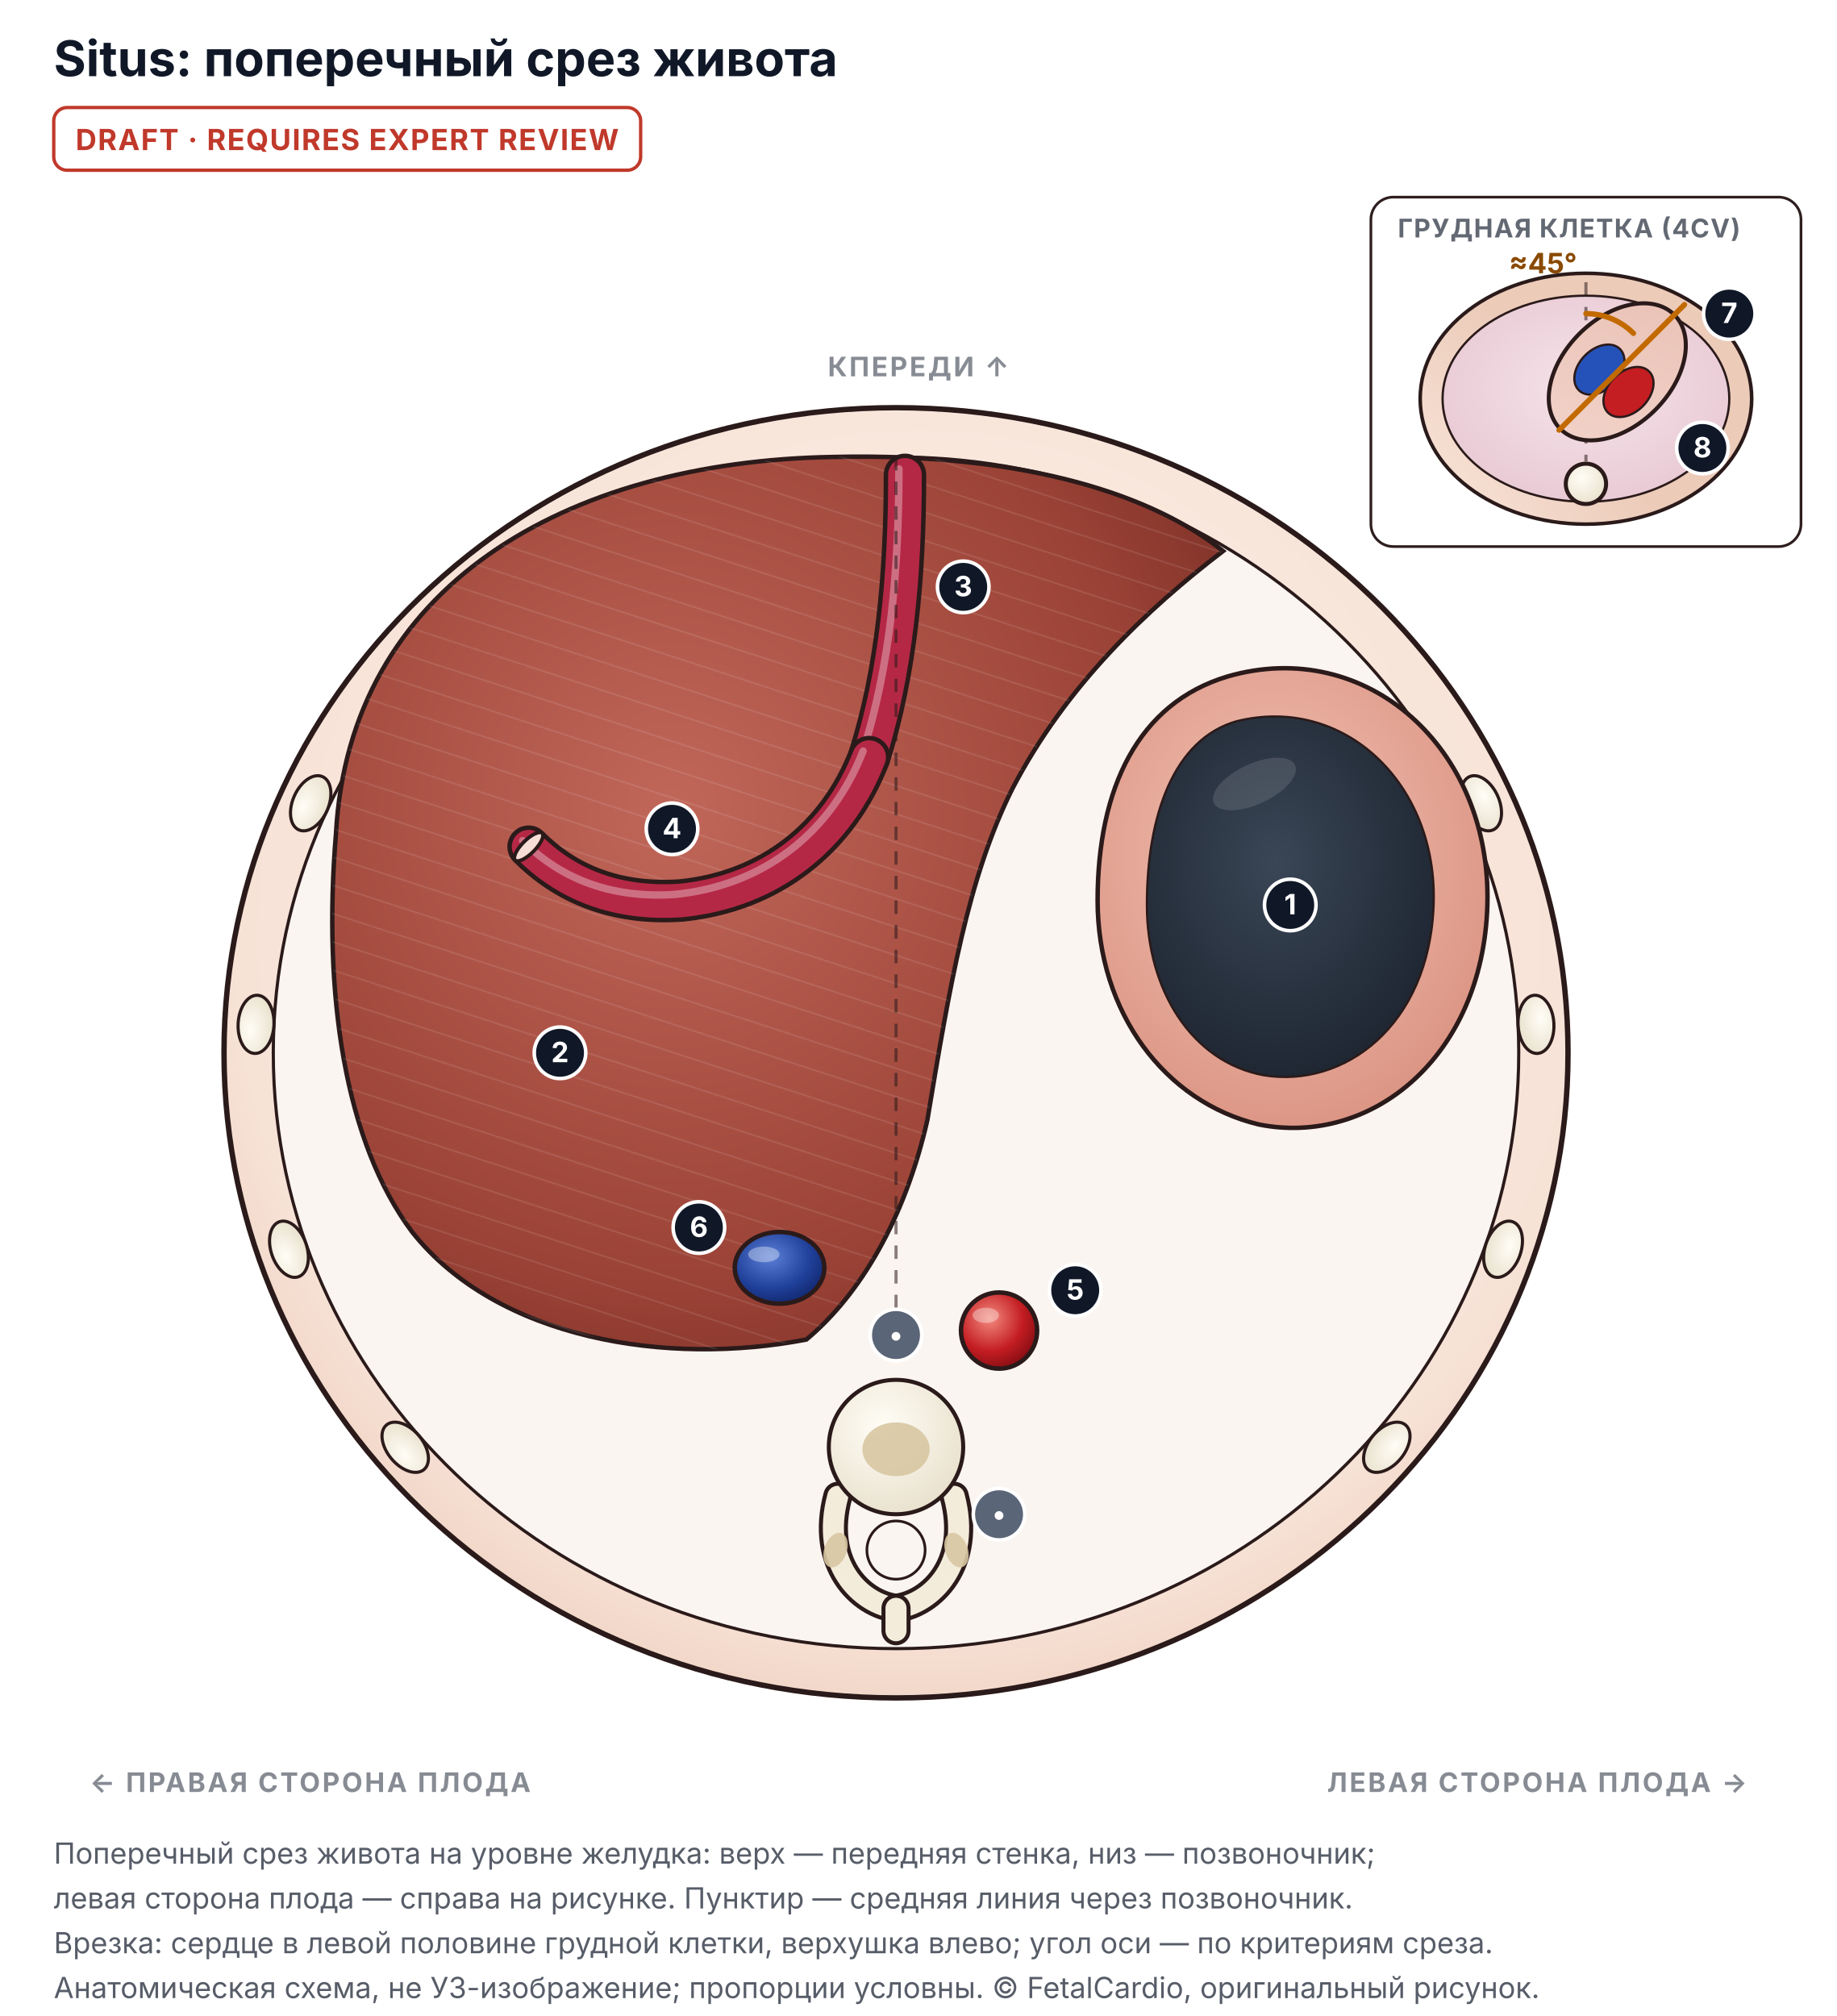
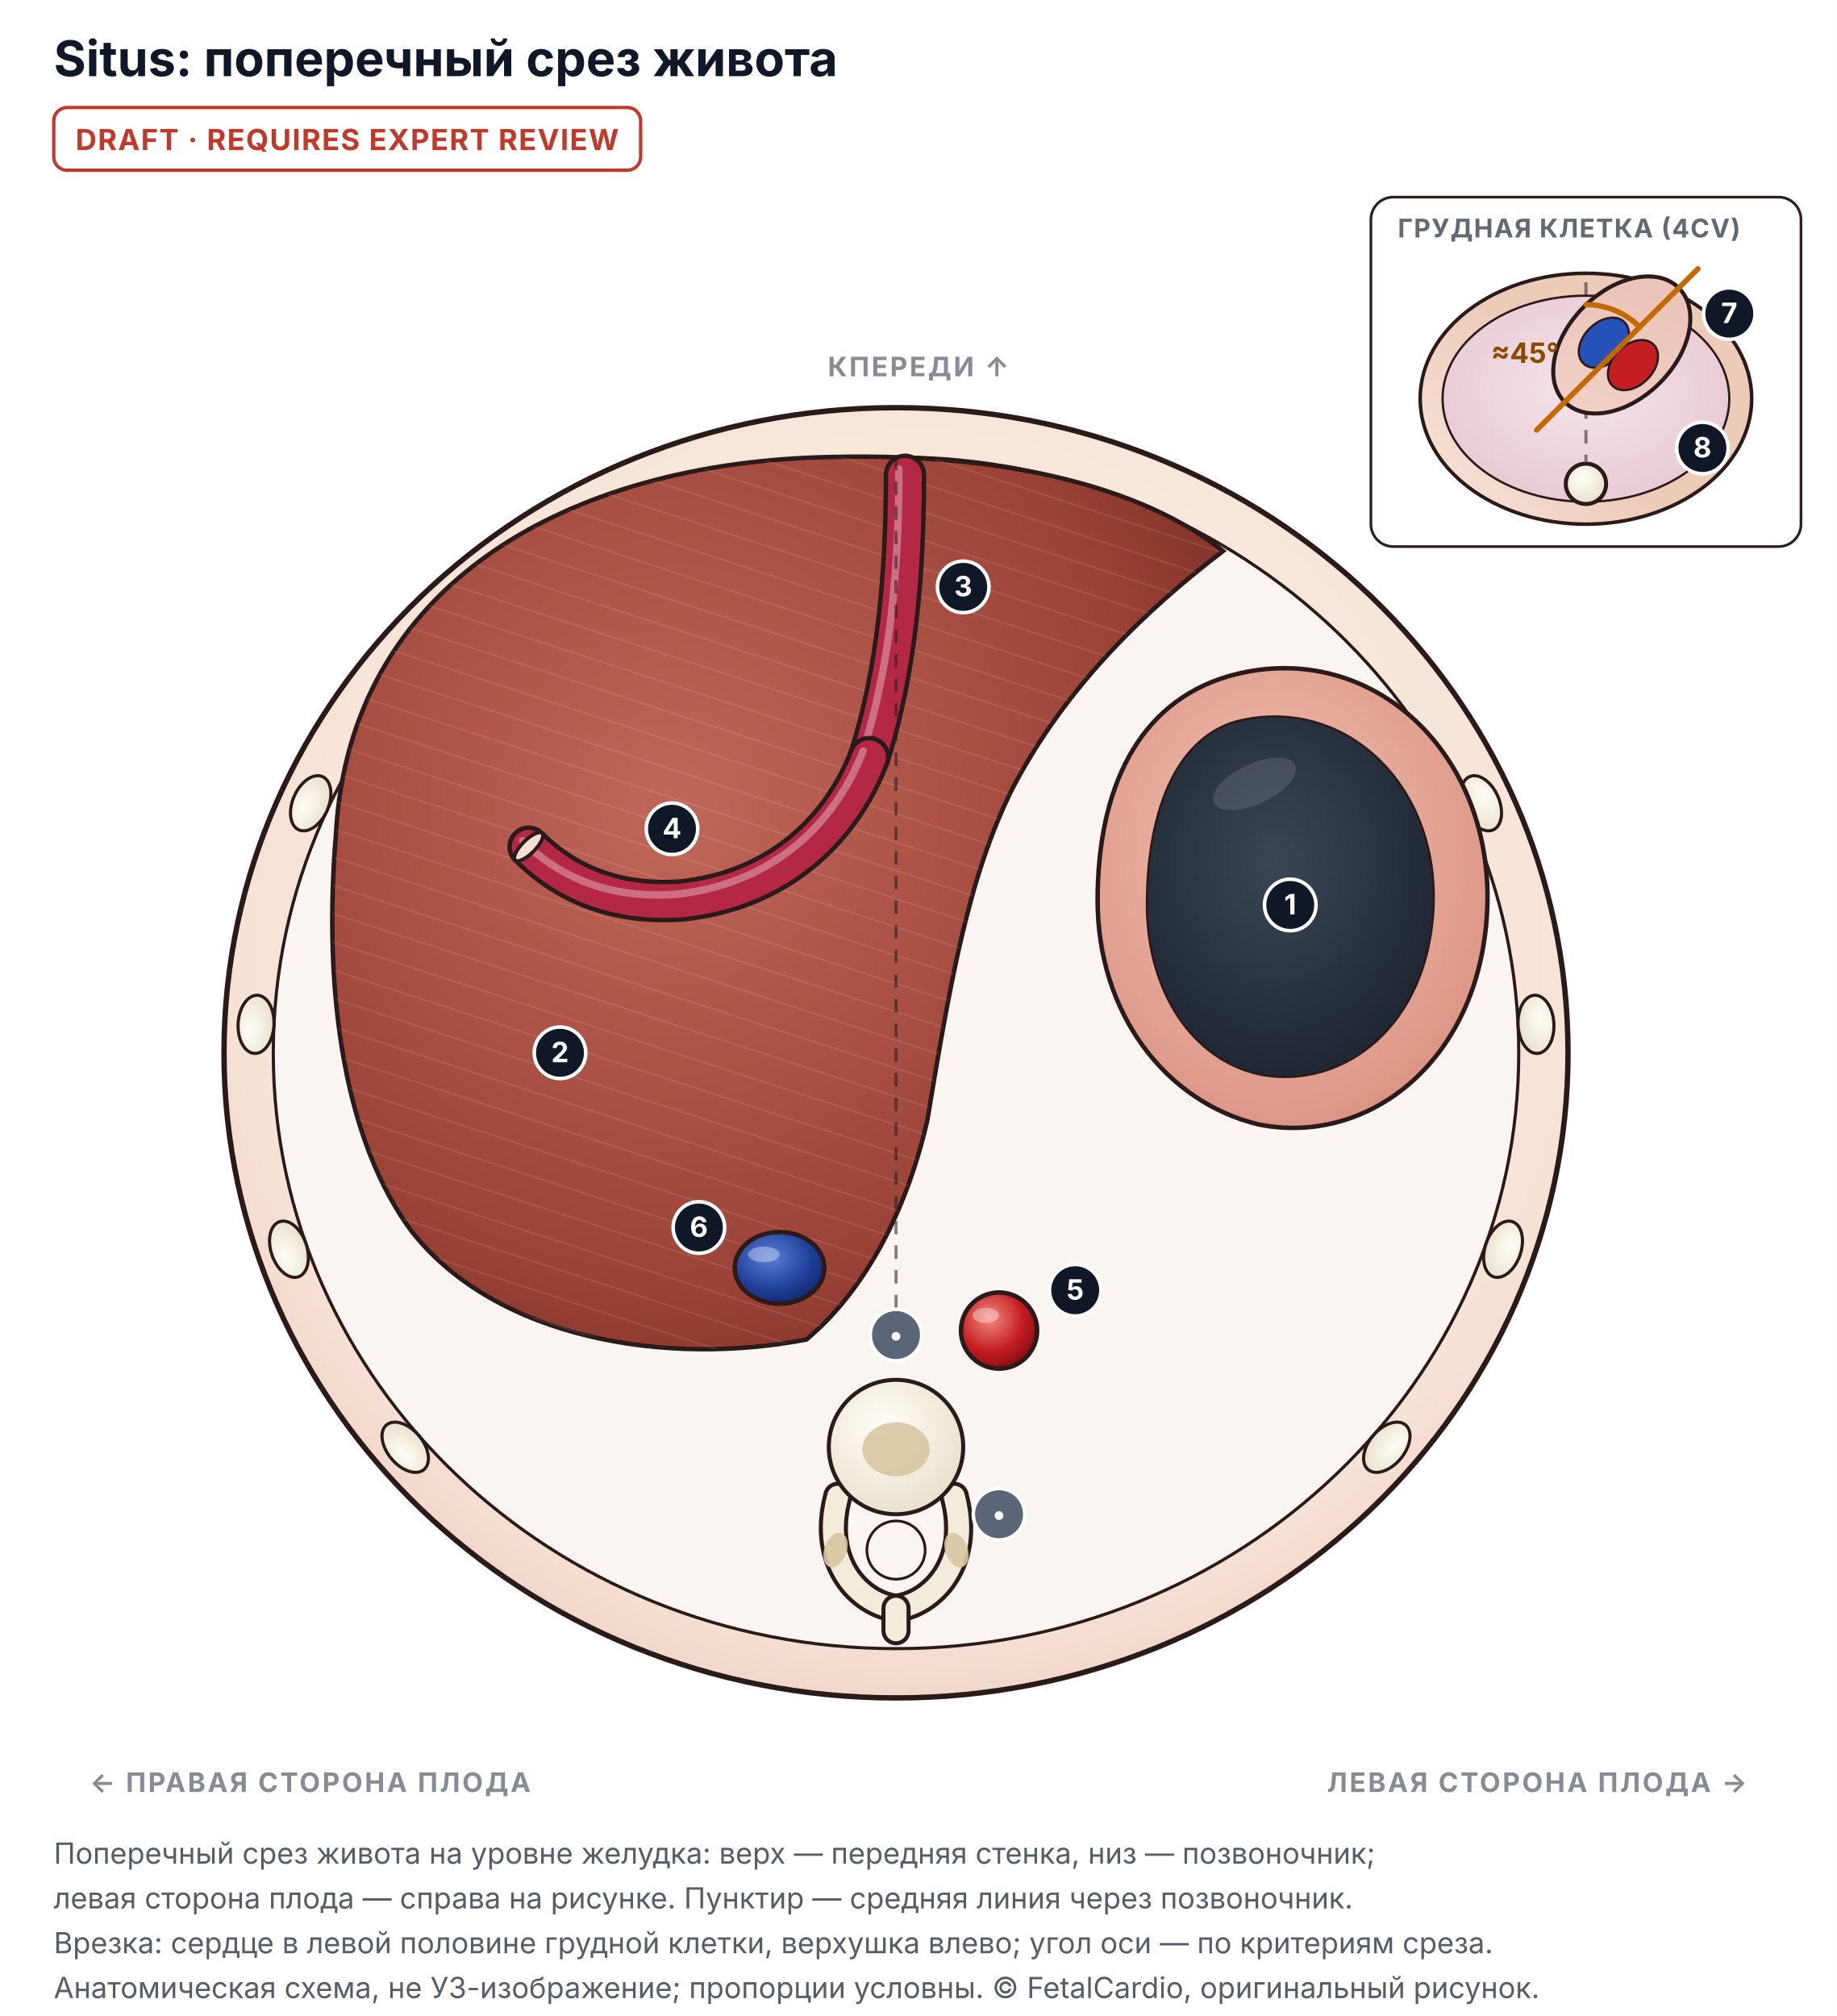
<svg xmlns="http://www.w3.org/2000/svg" viewBox="0 0 820 900" role="img" aria-labelledby="t-situs-normal d-situs-normal" font-family="Inter, system-ui, -apple-system, 'Segoe UI', Roboto, sans-serif" data-status="draft">
  <defs>
    <radialGradient id="g-myo" gradientUnits="userSpaceOnUse" cx="430" cy="300" r="380">
      <stop offset="0" stop-color="#fdf2ee" />
      <stop offset=".6" stop-color="#f6dcd4" />
      <stop offset="1" stop-color="#e9bfb3" />
    </radialGradient>
    <radialGradient id="g-blue" gradientUnits="userSpaceOnUse" cx="350" cy="330" r="260">
      <stop offset="0" stop-color="#4f7fe0" />
      <stop offset=".55" stop-color="#2452b8" />
      <stop offset="1" stop-color="#143584" />
    </radialGradient>
    <radialGradient id="g-red" gradientUnits="userSpaceOnUse" cx="570" cy="330" r="260">
      <stop offset="0" stop-color="#ec5a4c" />
      <stop offset=".55" stop-color="#c41d22" />
      <stop offset="1" stop-color="#7f0c12" />
    </radialGradient>
    <linearGradient id="g-fo" x1="0" x2="1">
      <stop offset="0" stop-color="#2452b8" />
      <stop offset="1" stop-color="#c41d22" />
    </linearGradient>
    <linearGradient id="g-vein" x1="0" x2="0" y1="0" y2="1">
      <stop offset="0" stop-color="#c41d22" />
      <stop offset="1" stop-color="#e2483f" />
    </linearGradient>
    <radialGradient id="g-ao" cx=".38" cy=".34" r=".72">
      <stop offset="0" stop-color="#f28a7e" />
      <stop offset=".6" stop-color="#c41d22" />
      <stop offset="1" stop-color="#7f0c12" />
    </radialGradient>
    <pattern id="p-fib" width="9" height="9" patternUnits="userSpaceOnUse" patternTransform="rotate(32)">
      <path d="M0,4.5 H9" stroke="#c98e80" stroke-width=".7" opacity=".55" />
      <path d="M0,1 H4" stroke="#b97a6c" stroke-width=".5" opacity=".35" />
    </pattern>
    <pattern id="p-sheen" width="7" height="7" patternUnits="userSpaceOnUse" patternTransform="rotate(-20)">
      <path d="M0,3.5 H7" stroke="#ffffff" stroke-width=".6" opacity=".12" />
    </pattern>
    <filter id="f-soft" x="-10%" y="-10%" width="120%" height="125%">
      <feDropShadow dx="0" dy="6" stdDeviation="8" flood-color="#3a1414" flood-opacity=".25" />
    </filter>
    <filter id="f-ish" x="-10%" y="-10%" width="120%" height="120%">
      <feGaussianBlur stdDeviation="6" />
    </filter>
    <clipPath id="c-rv">
      <path d="M 448.0,360.0 448.0,358.4 448.2,356.8 448.6,355.2 448.8,353.6 448.8,352.0 448.8,350.4 448.8,348.8 448.9,347.1 449.0,345.5 448.6,343.9 449.0,342.3 449.7,340.8 450.6,339.3 450.8,337.7 450.2,336.0 449.8,334.3 449.6,332.6 449.5,331.0 449.7,329.4 451.3,328.0 451.8,326.5 452.4,324.9 453.1,323.4 453.3,321.8 453.0,320.2 452.8,318.5 452.7,316.9 452.8,315.3 453.0,313.7 452.1,311.9 452.9,310.4 453.9,308.9 455.2,307.5 455.2,305.9 454.3,304.1 453.8,302.4 453.4,300.8 453.4,299.1 453.6,297.5 454.6,296.1 455.4,294.6 456.3,293.1 457.6,291.7 457.6,290.0 456.8,288.3 456.3,286.6 456.0,284.9 456.0,283.3 456.3,281.7 457.8,280.3 458.4,278.8 459.2,277.3 460.2,275.8 460.2,274.2 459.7,272.5 459.4,270.8 459.3,269.2 459.4,267.6 459.7,266.0 458.6,264.2 459.5,262.7 460.8,261.3 462.3,259.9 462.1,258.2 461.1,256.5 460.5,254.8 460.1,253.1 460.1,251.5 460.4,249.9 462.6,248.6 463.2,247.0 464.0,245.5 465.0,244.1 464.9,242.4 464.5,240.8 464.3,239.1 464.2,237.5 464.3,235.9 464.6,234.3 463.8,232.5 464.7,231.0 465.8,229.6 467.3,228.2 466.9,226.5 466.2,224.8 465.7,223.1 465.5,221.4 465.6,219.8 465.9,218.2 467.5,216.9 468.2,215.3 468.9,213.8 469.9,212.3 469.7,210.7 469.4,209.0 469.3,207.4 469.3,205.8 469.4,204.2 469.7,202.6 470.2,201.0 470.8,199.5 471.5,198.0 472.3,196.5 472.2,194.8 472.0,193.2 471.9,191.5 472.0,189.9 472.2,188.3 472.5,186.8 472.3,185.1 473.0,183.6 473.8,182.1 474.7,180.6 474.5,179.0 474.3,177.3 474.3,175.7 474.4,174.1 474.7,172.5 475.0,170.9 475.1,169.3 475.8,167.8 476.5,166.3 477.2,164.7 477.2,163.1 477.4,161.5 478.0,160.0 475.8,159.2 474.3,158.4 473.0,157.7 472.1,156.9 471.7,155.8 471.7,154.4 472.0,152.4 470.9,151.6 468.7,152.6 465.6,155.7 464.0,157.0 463.0,157.7 462.3,157.5 461.7,156.5 461.2,154.5 460.5,151.8 459.5,148.3 458.0,148.4 456.6,151.4 455.5,155.2 454.3,156.5 453.0,156.7 451.4,156.0 449.5,154.7 447.3,152.9 444.8,151.2 442.2,149.9 440.0,150.0 438.8,151.4 437.5,152.6 436.1,153.8 434.7,154.9 433.2,155.7 431.6,156.4 429.9,156.8 428.0,156.8 426.5,157.8 426.0,160.6 425.1,162.7 424.1,164.5 422.9,165.9 421.5,166.9 419.8,167.5 417.9,167.5 415.6,167.0 413.0,165.9 411.8,167.3 410.1,168.0 409.0,169.5 407.7,170.9 406.4,172.1 404.9,173.0 403.3,173.6 401.5,174.0 399.5,174.2 397.3,174.0 396.1,175.3 396.7,179.8 396.4,182.6 395.6,184.7 394.6,186.3 393.1,187.2 391.2,187.5 388.9,187.0 386.1,185.9 382.8,184.0 382.2,186.3 381.1,187.8 380.4,190.0 379.5,191.7 378.3,193.1 376.9,194.0 375.1,194.5 373.0,194.5 370.6,194.0 367.9,193.1 367.2,195.2 366.5,197.3 365.9,199.3 365.0,201.0 363.8,202.3 362.4,203.2 360.6,203.8 358.6,203.9 356.3,203.7 353.7,203.0 353.1,205.1 352.7,207.5 352.2,209.5 351.3,211.2 350.2,212.5 348.8,213.5 347.1,214.0 345.1,214.2 342.8,214.0 340.1,213.3 339.8,215.6 340.3,218.9 340.1,221.2 339.5,223.1 338.6,224.5 337.2,225.4 335.4,225.8 333.2,225.7 330.6,225.3 327.4,224.2 327.7,227.0 330.0,231.9 330.5,234.8 330.4,237.0 329.7,238.5 328.3,239.3 326.2,239.4 323.4,238.8 320.0,237.6 315.6,235.4 317.3,239.4 316.1,240.4 315.9,242.4 315.5,244.1 314.6,245.4 313.4,246.4 311.7,247.0 309.7,247.2 307.4,247.2 304.5,246.7 305.2,249.4 307.2,253.1 307.7,255.5 307.6,257.4 307.0,258.7 305.7,259.6 303.8,260.0 301.4,259.9 298.5,259.6 294.7,258.6 296.7,261.9 298.0,264.7 298.6,266.9 298.7,268.7 298.1,270.0 296.9,270.9 295.1,271.3 292.7,271.5 289.9,271.4 286.5,271.0 288.5,273.9 288.6,275.6 288.9,277.4 288.8,279.0 288.2,280.2 287.2,281.2 285.8,282.0 284.0,282.6 281.8,283.1 279.5,283.5 280.8,285.7 282.1,287.8 282.6,289.5 282.6,291.0 282.1,292.2 281.1,293.3 279.8,294.2 278.1,294.9 276.0,295.6 274.1,296.3 275.4,298.3 274.7,299.4 274.7,300.9 274.5,302.2 274.1,303.5 273.5,304.7 272.7,305.9 271.8,307.0 270.8,308.2 270.0,309.4 270.3,310.8 270.4,312.2 270.3,313.5 270.0,314.8 269.6,316.1 269.2,317.4 268.6,318.7 268.0,320.0 268.9,322.1 269.2,324.2 269.3,326.2 269.0,328.2 268.4,330.2 267.6,332.1 268.8,334.1 269.8,336.0 270.7,337.9 270.5,339.8 270.8,341.6 270.9,343.5 270.6,345.3 270.1,347.1 269.2,349.0 268.2,350.8 269.9,352.4 271.2,354.0 272.2,355.6 272.5,357.2 272.9,358.9 273.0,360.5 272.8,362.2 272.3,363.9 271.5,365.6 270.7,367.4 272.4,368.7 273.8,369.9 274.9,371.2 276.7,372.2 277.2,373.6 277.3,375.0 277.1,376.6 276.5,378.3 275.6,380.0 274.8,381.8 276.8,382.5 278.3,383.4 279.5,384.4 279.8,385.6 280.3,386.8 280.6,388.1 280.6,389.5 280.5,390.9 280.3,392.4 280.2,393.9 281.5,394.5 282.5,395.4 283.2,396.3 283.5,397.5 283.9,398.6 284.0,400.0 285.6,399.6 287.1,399.2 288.7,398.9 290.2,398.5 291.8,398.1 293.4,397.7 294.9,397.3 296.5,397.0 298.1,396.6 299.6,396.2 301.2,395.8 302.7,395.4 304.3,395.0 305.9,394.7 307.4,394.3 309.0,393.9 310.6,393.5 312.1,393.1 313.7,392.8 315.2,392.4 316.8,392.0 318.4,391.6 319.9,391.2 321.5,390.9 323.0,390.5 324.6,390.1 326.2,389.7 327.7,389.3 329.3,389.0 330.9,388.6 332.4,388.2 334.0,387.8 335.5,387.4 337.1,387.0 338.7,386.7 340.2,386.3 341.8,385.9 343.4,385.5 344.9,385.1 346.5,384.8 348.0,384.4 349.6,384.0 351.2,383.6 352.7,383.2 354.3,382.9 355.8,382.5 357.4,382.1 359.0,381.7 360.5,381.3 362.1,381.0 363.7,380.6 365.2,380.2 366.8,379.8 368.3,379.4 369.9,379.0 371.5,378.7 373.0,378.3 374.6,377.9 376.2,377.5 377.7,377.1 379.3,376.8 380.8,376.4 382.4,376.0 384.0,375.6 385.5,375.2 387.1,374.9 388.6,374.5 390.2,374.1 391.8,373.7 393.3,373.3 394.9,373.0 396.5,372.6 398.0,372.2 399.6,371.8 401.1,371.4 402.7,371.0 404.3,370.7 405.8,370.3 407.4,369.9 409.0,369.5 410.5,369.1 412.1,368.8 413.6,368.4 415.2,368.0 416.8,367.6 418.3,367.2 419.9,366.9 421.4,366.5 423.0,366.1 424.6,365.7 426.1,365.3 427.7,365.0 429.3,364.6 430.8,364.2 432.4,363.8 433.9,363.4 435.5,363.0 437.1,362.7 438.6,362.3 440.2,361.9 441.8,361.5 443.3,361.1 444.9,360.8 446.4,360.4 Z" />
    </clipPath>
    <clipPath id="c-lv">
      <path d="M 468.0,386.0 468.2,384.4 468.4,382.8 468.7,381.2 468.9,379.6 469.1,378.0 469.3,376.4 469.6,374.9 469.8,373.3 470.0,371.7 470.2,370.1 470.5,368.5 470.7,366.9 470.9,365.3 471.1,363.7 471.3,362.1 471.6,360.5 471.8,358.9 472.0,357.3 472.2,355.7 472.5,354.2 472.7,352.6 472.9,351.0 473.1,349.4 473.4,347.8 473.6,346.2 473.8,344.6 474.0,343.0 474.2,341.4 474.5,339.8 474.7,338.2 474.9,336.6 475.1,335.0 475.4,333.5 475.6,331.9 475.8,330.3 476.0,328.7 476.2,327.1 476.5,325.5 476.7,323.9 476.9,322.3 477.1,320.7 477.4,319.1 477.6,317.5 477.8,315.9 478.0,314.3 478.3,312.8 478.5,311.2 478.7,309.6 478.9,308.0 479.1,306.4 479.4,304.8 479.6,303.2 479.8,301.6 480.0,300.0 480.3,298.4 480.5,296.8 480.7,295.2 480.9,293.6 481.2,292.1 481.4,290.5 481.6,288.9 481.8,287.3 482.0,285.7 482.3,284.1 482.5,282.5 482.7,280.9 482.9,279.3 483.2,277.7 483.4,276.1 483.6,274.5 483.8,272.9 484.1,271.4 484.3,269.8 484.5,268.2 484.7,266.6 484.9,265.0 485.2,263.4 485.4,261.8 485.6,260.2 485.8,258.6 486.1,257.0 486.3,255.4 486.5,253.8 486.7,252.2 486.9,250.6 487.2,249.1 487.4,247.5 487.6,245.9 487.8,244.3 488.1,242.7 488.3,241.1 488.5,239.5 488.7,237.9 489.0,236.3 489.2,234.7 489.4,233.1 489.6,231.5 489.8,229.9 490.1,228.4 490.3,226.8 490.5,225.2 490.7,223.6 491.0,222.0 491.2,220.4 491.4,218.8 491.6,217.2 491.9,215.6 492.1,214.0 492.3,212.4 492.5,210.8 492.7,209.2 493.0,207.7 493.2,206.1 493.4,204.5 493.6,202.9 493.9,201.3 494.1,199.7 494.3,198.1 494.5,196.5 494.8,194.9 495.0,193.3 495.2,191.7 495.4,190.1 495.6,188.5 495.9,187.0 496.1,185.4 496.3,183.8 496.5,182.2 496.8,180.6 497.0,179.0 497.2,177.4 497.4,175.8 497.6,174.2 497.9,172.6 498.1,171.0 498.3,169.4 498.5,167.8 498.8,166.3 499.0,164.7 499.2,163.1 499.4,161.5 499.7,159.9 499.9,158.3 500.1,156.7 500.3,155.1 500.5,153.5 500.8,151.9 501.0,150.3 501.2,148.7 501.4,147.1 501.7,145.6 501.9,144.0 502.1,142.4 502.3,140.8 502.6,139.2 502.8,137.6 503.0,136.0 504.8,134.3 506.5,132.7 507.5,131.2 507.8,129.5 507.1,127.3 508.2,126.0 509.8,125.2 511.3,124.5 512.2,123.5 512.5,122.1 512.3,120.1 513.0,118.9 515.1,119.6 516.6,119.7 517.5,119.2 518.3,118.0 519.0,116.3 520.1,114.9 521.8,116.0 523.2,116.3 524.7,115.9 526.2,115.0 528.0,114.0 529.3,114.7 530.6,115.2 532.0,115.4 533.5,115.4 534.6,116.3 535.9,117.1 537.1,117.9 538.4,118.3 539.8,118.4 541.4,118.1 542.4,119.2 543.4,120.4 544.4,121.6 545.7,122.1 547.1,122.2 548.8,121.7 549.9,122.6 550.7,124.3 552.2,124.2 553.4,124.8 554.8,125.2 556.3,125.4 557.6,125.9 558.4,127.2 559.0,128.8 560.1,129.6 561.4,130.1 563.0,130.2 564.7,130.2 565.1,132.1 565.8,133.5 567.1,134.1 568.3,134.7 569.7,135.1 571.5,135.2 572.0,136.8 572.6,138.2 572.0,141.1 573.2,141.9 574.9,142.0 577.3,141.5 577.8,143.0 577.6,145.3 578.2,146.6 579.2,147.6 580.8,148.0 583.0,147.9 584.3,148.7 583.8,151.1 585.6,151.4 586.5,152.6 587.7,153.5 589.2,154.1 590.7,154.8 590.8,156.6 591.2,158.2 589.2,161.6 590.6,162.3 592.9,162.5 596.3,161.9 594.7,164.8 594.0,167.1 594.3,168.7 595.4,169.7 597.5,170.2 600.6,170.0 600.2,172.0 599.2,174.5 600.1,175.7 600.9,177.0 602.6,177.8 605.0,178.2 605.8,179.6 604.9,181.9 604.8,183.7 605.4,185.1 606.8,186.1 609.0,186.8 610.8,187.8 609.6,190.1 609.2,192.1 611.1,192.9 612.1,194.3 613.6,195.4 615.5,196.3 614.8,198.4 614.7,200.3 615.5,201.7 616.2,203.2 617.4,204.5 619.0,205.7 618.9,207.5 618.8,209.4 617.4,211.6 618.1,213.2 619.5,214.5 621.6,215.6 621.9,217.3 621.0,219.4 622.2,220.8 622.7,222.4 623.6,224.0 624.8,225.4 625.7,227.0 625.2,228.9 624.8,230.8 625.1,232.6 625.9,234.2 627.1,235.7 628.5,237.2 627.8,239.2 627.5,241.1 627.5,242.9 628.1,244.6 629.2,246.2 630.6,247.8 630.1,249.7 629.8,251.6 630.3,253.4 630.7,255.1 631.4,256.9 632.3,258.6 632.4,260.4 632.2,262.3 631.3,264.3 631.6,266.1 632.3,267.9 633.4,269.7 633.8,271.5 633.2,273.4 633.1,275.3 633.2,277.2 633.7,279.0 634.5,280.9 635.1,282.7 634.7,284.6 634.5,286.6 634.2,288.5 634.6,290.4 635.2,292.3 635.8,294.2 635.7,296.1 636.0,298.0 635.7,300.3 635.4,302.6 635.2,304.9 635.1,307.1 635.3,309.3 636.0,311.5 635.2,313.6 634.6,315.7 634.2,317.7 634.2,319.8 634.4,321.8 635.1,323.9 634.3,325.8 633.3,327.6 632.6,329.5 632.4,331.3 632.7,333.2 633.5,335.1 633.3,336.9 632.1,338.6 631.4,340.2 631.0,341.9 631.1,343.6 631.6,345.4 631.8,347.1 630.6,348.6 629.8,350.0 629.3,351.5 629.2,353.1 629.4,354.7 629.9,356.4 627.6,357.3 626.1,358.4 625.4,359.6 625.3,361.1 625.8,362.7 626.9,364.6 625.3,365.5 623.8,366.3 622.8,367.4 622.5,368.6 622.7,370.1 623.4,371.9 622.7,372.9 621.3,373.6 620.4,374.5 619.9,375.6 619.7,376.9 619.9,378.4 619.6,379.6 618.4,380.2 617.5,380.9 616.9,381.9 616.5,383.0 616.3,384.2 616.0,385.4 615.2,386.1 614.5,387.0 614.0,388.0 612.4,388.0 610.8,388.0 609.2,387.9 607.6,387.9 606.0,387.9 604.4,387.9 602.8,387.8 601.2,387.8 599.6,387.8 598.0,387.8 596.4,387.8 594.7,387.7 593.1,387.7 591.5,387.7 589.9,387.7 588.3,387.6 586.7,387.6 585.1,387.6 583.5,387.6 581.9,387.6 580.3,387.5 578.7,387.5 577.1,387.5 575.5,387.5 573.9,387.5 572.3,387.4 570.7,387.4 569.1,387.4 567.5,387.4 565.9,387.3 564.3,387.3 562.7,387.3 561.1,387.3 559.5,387.3 557.8,387.2 556.2,387.2 554.6,387.2 553.0,387.2 551.4,387.1 549.8,387.1 548.2,387.1 546.6,387.1 545.0,387.1 543.4,387.0 541.8,387.0 540.2,387.0 538.6,387.0 537.0,386.9 535.4,386.9 533.8,386.9 532.2,386.9 530.6,386.9 529.0,386.8 527.4,386.8 525.8,386.8 524.2,386.8 522.5,386.7 520.9,386.7 519.3,386.7 517.7,386.7 516.1,386.7 514.5,386.6 512.9,386.6 511.3,386.6 509.7,386.6 508.1,386.5 506.5,386.5 504.9,386.5 503.3,386.5 501.7,386.5 500.1,386.4 498.5,386.4 496.9,386.4 495.3,386.4 493.7,386.4 492.1,386.3 490.5,386.3 488.9,386.3 487.3,386.3 485.6,386.2 484.0,386.2 482.4,386.2 480.8,386.2 479.2,386.2 477.6,386.1 476.0,386.1 474.4,386.1 472.8,386.1 471.2,386.0 469.6,386.0 Z" />
    </clipPath>
    <clipPath id="c-ra">
      <path d="M 284,398.7 L 448,360.0 L 452,394.0 L 446,548.4 C 420,556.2 390,559.4 362,556.2 C 310,550.0 268,523.5 262,476.7 C 258,442.4 264,417.4 284,398.7 Z" />
    </clipPath>
    <clipPath id="c-la">
      <path d="M 468,386.0 L 614,388.0 C 648,414.3 658,476.7 640,515.7 C 622,553.1 560,564.0 500,560.9 C 478,559.4 462,553.1 454,548.4 L 462,394.0 Z" />
    </clipPath>
  </defs>
  <style>
.bg{fill:var(--sv-bg,#ffffff)}
.myo{fill:url(#g-myo);stroke:#2b1a1a;stroke-width:2.6;stroke-linejoin:round}
.fibr{fill:url(#p-fib);stroke:none}
.cavr{fill:url(#g-blue);stroke:#2b1a1a;stroke-width:1.4;stroke-linejoin:round}
.cavl{fill:url(#g-red);stroke:#2b1a1a;stroke-width:1.4;stroke-linejoin:round}
.sheen{fill:url(#p-sheen);stroke:none}
.ish{fill:none;stroke:#05102e;stroke-width:18;opacity:.35;filter:url(#f-ish)}
.ishl{fill:none;stroke:#3a0306;stroke-width:18;opacity:.35;filter:url(#f-ish)}
.endo2{fill:none;stroke:#ffffff;stroke-width:1;stroke-linejoin:round;opacity:.45}
.sep{fill:url(#g-myo);stroke:#2b1a1a;stroke-width:1.2}
.tje{stroke:#2b1a1a;fill:none;stroke-linecap:round}
.tj{stroke:#f3d2c9;fill:none;stroke-linecap:round}
.tjh{stroke:#ffffff;fill:none;stroke-linecap:round;opacity:.75}
.pm{fill:url(#g-myo);stroke:#2b1a1a;stroke-width:1.6}
.lfe{stroke:#2b1a1a;fill:none;stroke-width:7.2;stroke-linecap:round}
.lf{stroke:#fbfbff;fill:none;stroke-width:4.4;stroke-linecap:round}
.ch{stroke:#ffffff;stroke-width:1.1;opacity:.85}
.che{stroke:#2b1a1a;stroke-width:2.2;opacity:.35}
.flap{stroke:#fbfbff;fill:none;stroke-width:3.4;stroke-linecap:round}
.flape{stroke:#2b1a1a;fill:none;stroke-width:6;stroke-linecap:round}
.fo{fill:url(#g-fo);stroke:none}
.fib{fill:#fffaf2;stroke:#2b1a1a;stroke-width:1.2}
.avs{fill:rgba(255,190,60,.35);stroke:#8a5a00;stroke-width:1.2;stroke-dasharray:3 2}
.vo{stroke:#2b1a1a;fill:none;stroke-width:21;stroke-linecap:round}
.vm{stroke:url(#g-vein);fill:none;stroke-width:17;stroke-linecap:round}
.vh{stroke:#ffffff;fill:none;stroke-width:3;stroke-linecap:round;opacity:.35}
.vi{stroke:#e2483f;fill:none;stroke-width:9;stroke-linecap:round}
.ao{fill:url(#g-ao);stroke:#2b1a1a;stroke-width:2}
.an{stroke:#2b1a1a;stroke-width:1.8;fill:none}
.and{stroke:#2b1a1a;stroke-width:1.5;fill:none;stroke-dasharray:5 3}
.anf{fill:#2b1a1a}
.ant{fill:#2b1a1a;font-size:11px;font-weight:700}
.nb{fill:#101828;stroke:#ffffff;stroke-width:1.6}
.nb0{fill:#5b6578}
.nt{fill:#ffffff;font-size:12.5px;font-weight:700}
.hd{fill:var(--sv-text,#101828);font-size:22px;font-weight:700}
.om{fill:var(--sv-text,#101828);font-size:13px;opacity:.7}
.dr{fill:none;stroke:var(--sv-draft,#c0392b);stroke-width:1.5}
.drt{fill:var(--sv-draft,#c0392b);font-size:13px;font-weight:700;letter-spacing:.04em}
.ok{fill:none;stroke:#16794a;stroke-width:1.5}
.okt{fill:#16794a;font-size:12.5px;font-weight:700}
.cs{fill:var(--sv-text,#101828);font-size:12px;font-weight:700;letter-spacing:.08em;opacity:.5}
</style>
  <defs>
    <linearGradient id="g-vsd" x1="0" x2="1">
      <stop offset="0" stop-color="#2452b8" />
      <stop offset=".5" stop-color="#7a3a8c" />
      <stop offset="1" stop-color="#c41d22" />
    </linearGradient>
    <radialGradient id="g-hole" cx=".42" cy=".38" r=".7">
      <stop offset="0" stop-color="#ef6a5c" />
      <stop offset=".55" stop-color="#b3161c" />
      <stop offset="1" stop-color="#5c070b" />
    </radialGradient>
    <radialGradient id="g-sept" gradientUnits="userSpaceOnUse" cx="430" cy="440" r="380">
      <stop offset="0" stop-color="#fbe9e3" />
      <stop offset=".65" stop-color="#f1d0c6" />
      <stop offset="1" stop-color="#ddb0a3" />
    </radialGradient>
    <radialGradient id="g-pa" cx=".4" cy=".35" r=".75">
      <stop offset="0" stop-color="#6d93e6" />
      <stop offset=".6" stop-color="#2452b8" />
      <stop offset="1" stop-color="#143584" />
    </radialGradient>
  </defs>
  <style>
.hole{fill:url(#g-hole);stroke:#2b1a1a;stroke-width:2}
.holer{fill:none;stroke:#fff;stroke-width:1.2;opacity:.5}
.vsd{fill:url(#g-vsd);stroke:none}
.rim{stroke:#2b1a1a;stroke-width:2.2;fill:none;stroke-linecap:round}
.zone{fill:none;stroke:#5b2a1f;stroke-width:1.6;stroke-dasharray:7 5;opacity:.75}
.zt{fill:#5b2a1f;font-size:12px;font-weight:700;letter-spacing:.07em;opacity:.8}
.sept{fill:url(#g-sept);stroke:#2b1a1a;stroke-width:2}
.cut{fill:url(#g-myo);stroke:#2b1a1a;stroke-width:2.4;stroke-linejoin:round}
.cutf{fill:#e9bfb3;stroke:#2b1a1a;stroke-width:1.2}
.ves{stroke:#2b1a1a;stroke-width:2}
.ring{fill:none;stroke:#2b1a1a;stroke-width:1.6}
.cusp{fill:#fbfbff;stroke:#2b1a1a;stroke-width:1.4}
.fibrous{fill:#fffaf2;stroke:#2b1a1a;stroke-width:1.2}
.flow{stroke:#ffffff;stroke-width:2.2;fill:none;stroke-linecap:round;opacity:.9}
.flowh{fill:#ffffff;opacity:.9}
</style>
  <defs>
    <radialGradient id="g-sv" cx=".4" cy=".35" r=".75">
      <stop offset="0" stop-color="#5b7fd6" />
      <stop offset=".6" stop-color="#1f3f99" />
      <stop offset="1" stop-color="#0f2263" />
    </radialGradient>
    <radialGradient id="g-uv" cx=".4" cy=".35" r=".75">
      <stop offset="0" stop-color="#e76b78" />
      <stop offset=".6" stop-color="#b52845" />
      <stop offset="1" stop-color="#6d0f24" />
    </radialGradient>
    <radialGradient id="g-body" gradientUnits="userSpaceOnUse" cx="410" cy="420" r="380">
      <stop offset="0" stop-color="#fdf3ec" />
      <stop offset=".8" stop-color="#f7e2d6" />
      <stop offset="1" stop-color="#eccbb9" />
    </radialGradient>
    <radialGradient id="g-lung" cx=".5" cy=".45" r=".7">
      <stop offset="0" stop-color="#f6e4ea" />
      <stop offset="1" stop-color="#e5c3cf" />
    </radialGradient>
    <radialGradient id="g-liver" gradientUnits="userSpaceOnUse" cx="300" cy="360" r="300">
      <stop offset="0" stop-color="#c0675a" />
      <stop offset=".7" stop-color="#9c4337" />
      <stop offset="1" stop-color="#7a2e25" />
    </radialGradient>
    <radialGradient id="g-thy" cx=".5" cy=".4" r=".7">
      <stop offset="0" stop-color="#fbf0dd" />
      <stop offset="1" stop-color="#ecd3ad" />
    </radialGradient>
    <radialGradient id="g-stw" cx=".45" cy=".4" r=".7">
      <stop offset="0" stop-color="#f2c2b4" />
      <stop offset="1" stop-color="#d98f7e" />
    </radialGradient>
    <radialGradient id="g-fl" cx=".45" cy=".4" r=".7">
      <stop offset="0" stop-color="#3a4656" />
      <stop offset="1" stop-color="#1a222d" />
    </radialGradient>
    <radialGradient id="g-bone" cx=".4" cy=".35" r=".8">
      <stop offset="0" stop-color="#fffdf6" />
      <stop offset="1" stop-color="#e5dcc6" />
    </radialGradient>
    <pattern id="p-lung" width="10" height="10" patternUnits="userSpaceOnUse">
      <circle cx="3" cy="3" r="1.1" fill="#c99aab" opacity=".45" />
      <circle cx="8" cy="7.5" r=".9" fill="#c99aab" opacity=".35" />
    </pattern>
    <pattern id="p-liver" width="12" height="12" patternUnits="userSpaceOnUse" patternTransform="rotate(18)">
      <path d="M0,6 H12" stroke="#ffffff" stroke-width=".6" opacity=".12" />
    </pattern>
  </defs>
  <style>
.skin{fill:url(#g-body);stroke:#2b1a1a;stroke-width:2.4}
.wall{fill:#f3d6c9;stroke:#2b1a1a;stroke-width:1;opacity:.9}
.cavity{fill:#fbf5f1;stroke:#2b1a1a;stroke-width:1.4}
.rib{fill:url(#g-bone);stroke:#2b1a1a;stroke-width:1.4}
.bone{fill:url(#g-bone);stroke:#2b1a1a;stroke-width:1.8}
.bonel{fill:none;stroke:#2b1a1a;stroke-width:13;stroke-linecap:round}
.bonei{fill:none;stroke:#f3ecdb;stroke-width:9.4;stroke-linecap:round}
.oss{fill:#d8c7a2;opacity:.9}
.canal{fill:#fbf5f1;stroke:#2b1a1a;stroke-width:1.2}
.lung{fill:url(#g-lung);stroke:#2b1a1a;stroke-width:1.6}
.lungt{fill:url(#p-lung)}
.thy{fill:url(#g-thy);stroke:#2b1a1a;stroke-width:1.6}
.thyl{fill:none;stroke:#b89a6c;stroke-width:1;opacity:.7}
.liver{fill:url(#g-liver);stroke:#2b1a1a;stroke-width:2}
.livert{fill:url(#p-liver)}
.stw{fill:url(#g-stw);stroke:#2b1a1a;stroke-width:2}
.stl{fill:url(#g-fl);stroke:#2b1a1a;stroke-width:1}
.trw{fill:#f4f1ea;stroke:#2b1a1a;stroke-width:2}
.trl{fill:#dfe8f6;stroke:#2b1a1a;stroke-width:1}
.trc{fill:none;stroke:#b9b2a2;stroke-width:3.4}
.vso{stroke:#2b1a1a;fill:none;stroke-linecap:round;stroke-linejoin:round}
.vsh{stroke:#ffffff;fill:none;stroke-linecap:round;opacity:.33}
.cut{stroke:#2b1a1a;stroke-width:1.6}
.mid{stroke:#2b1a1a;stroke-width:1.4;stroke-dasharray:6 5;fill:none;opacity:.55}
.lin{stroke:#16794a;stroke-width:2;stroke-dasharray:8 5;fill:none}
.ax{stroke:#c26a00;stroke-width:2.4;fill:none;stroke-linecap:round}
.axt{fill:#8a4a00;font-size:12.5px;font-weight:700}
.insb{fill:var(--sv-bg,#ffffff);stroke:#2b1a1a;stroke-width:1.2;opacity:.98}
.inst{fill:var(--sv-text,#101828);font-size:11.5px;font-weight:700;letter-spacing:.04em;opacity:.65}
.dir{fill:#2b1a1a;font-size:12px;font-weight:700;opacity:.75}
.sao{fill:none;stroke:#16c46e;stroke-width:3.4;stroke-linecap:round}
</style>
  <rect class="bg" x="0" y="0" width="820" height="900" />
  <g id="layer-header">
    <text class="hd" x="24" y="34">Situs: поперечный срез живота</text>
    <rect class="dr" x="24" y="48" width="262" height="28" rx="6" />
    <text class="drt" x="155" y="67" text-anchor="middle">DRAFT · REQUIRES EXPERT REVIEW</text>
  </g>
  <text class="cs" x="410" y="168" text-anchor="middle">КПЕРЕДИ ↑</text>
  <text class="cs" x="40" y="800">← ПРАВАЯ СТОРОНА ПЛОДА</text>
  <text class="cs" x="780" y="800" text-anchor="end">ЛЕВАЯ СТОРОНА ПЛОДА →</text>
  <g id="heart">
    <g id="layer-body">
      <ellipse class="skin" cx="400" cy="470" rx="300" ry="288" />
      <ellipse class="cavity" cx="400" cy="470" rx="278" ry="266" />
      <ellipse class="rib" cx="138.7" cy="358.6" rx="13" ry="8" transform="rotate(294 138.7 358.6)" />
      <ellipse class="rib" cx="114.3" cy="457.3" rx="13" ry="8" transform="rotate(273 114.3 457.3)" />
      <ellipse class="rib" cx="129.0" cy="557.7" rx="13" ry="8" transform="rotate(251 129.0 557.7)" />
      <ellipse class="rib" cx="180.9" cy="646.1" rx="13" ry="8" transform="rotate(230 180.9 646.1)" />
      <ellipse class="rib" cx="661.3" cy="358.6" rx="13" ry="8" transform="rotate(66 661.3 358.6)" />
      <ellipse class="rib" cx="685.7" cy="457.3" rx="13" ry="8" transform="rotate(87 685.7 457.3)" />
      <ellipse class="rib" cx="671.0" cy="557.7" rx="13" ry="8" transform="rotate(109 671.0 557.7)" />
      <ellipse class="rib" cx="619.1" cy="646.1" rx="13" ry="8" transform="rotate(130 619.1 646.1)" />
    </g>
    <g id="layer-organs">
      <g id="s-liver" data-s="liver">
        <path class="liver" d="M 150,372 C 156,262 252,206 372,204 C 460,202 516,222 546,246 C 512,272 476,306 452,352 C 432,392 424,440 414,500 C 404,544 384,578 360,598 C 298,610 222,598 184,550 C 154,510 144,444 150,372 Z" />
        <path class="livert" d="M 150,372 C 156,262 252,206 372,204 C 460,202 516,222 546,246 C 512,272 476,306 452,352 C 432,392 424,440 414,500 C 404,544 384,578 360,598 C 298,610 222,598 184,550 C 154,510 144,444 150,372 Z" />
      </g>
      <g id="s-stomach" data-s="stomach">
        <path class="stw" d="M 548,302 C 610,284 666,334 664,404 C 662,472 612,512 562,502 C 520,492 490,452 490,402 C 490,352 508,314 548,302 Z" />
        <path class="stl" d="M 552,322 C 600,310 642,350 640,404 C 638,458 600,486 564,480 C 532,474 512,442 512,404 C 512,364 524,330 552,322 Z" />
        <ellipse cx="560" cy="350" rx="20" ry="9" fill="#fff" opacity=".12" transform="rotate(-25 560 350)" />
      </g>
    </g>
    <g id="layer-vessels">
      <g id="s-uv" data-s="uv">
        <path class="vso" stroke-width="19" d="M 404,212 C 404,258 400,300 388,338" />
        <path stroke="#b52845" fill="none" stroke-linecap="round" stroke-linejoin="round" stroke-width="15" d="M 404,212 C 404,258 400,300 388,338" />
        <path class="vsh" stroke-width="3.3" d="M 404,212 C 404,258 400,300 388,338" transform="translate(-2.7 -2.7)" />
      </g>
      <g id="s-ps" data-s="ps">
        <path class="vso" stroke-width="19" d="M 388,338 C 374,374 344,398 304,402 C 274,404 252,394 236,378" />
        <path stroke="#b52845" fill="none" stroke-linecap="round" stroke-linejoin="round" stroke-width="15" d="M 388,338 C 374,374 344,398 304,402 C 274,404 252,394 236,378" />
        <path class="vsh" stroke-width="3.3" d="M 388,338 C 374,374 344,398 304,402 C 274,404 252,394 236,378" transform="translate(-2.7 -2.7)" />
        <ellipse class="cut" cx="236" cy="378" rx="8.5" ry="3.0" transform="rotate(-45 236 378)" fill="#7f0c12" />
      </g>
      <g id="s-ivc" data-s="ivc">
        <ellipse cx="348" cy="566" rx="20" ry="16" fill="url(#g-sv)" stroke="#2b1a1a" stroke-width="2" />
        <ellipse cx="341" cy="560" rx="7" ry="3.5" fill="#fff" opacity=".35" />
      </g>
      <g id="s-ao" data-s="ao">
        <circle cx="446" cy="594" r="17" fill="url(#g-ao)" stroke="#2b1a1a" stroke-width="2" />
        <ellipse cx="440.1" cy="587.2" rx="5.9" ry="3.4" fill="#fff" opacity=".35" />
      </g>
    </g>
    <g id="layer-spine">
      <g id="s-spine" data-s="spine">
        <path class="bonel" d="M 374,668 C 366,698 384,716 400,718 C 416,716 434,698 426,668" />
        <path class="bonei" d="M 374,668 C 366,698 384,716 400,718 C 416,716 434,698 426,668" />
        <path class="bonel" stroke-width="9" d="M 400,718 L 400,728" />
        <path class="bonei" stroke-width="5.4" d="M 400,718 L 400,728" />
        <circle class="canal" cx="400" cy="692" r="13" />
        <circle class="bone" cx="400" cy="646" r="30" />
        <ellipse class="oss" cx="400" cy="647" rx="15" ry="12" />
        <ellipse class="oss" cx="373" cy="692" rx="5" ry="8" transform="rotate(20 373 692)" />
        <ellipse class="oss" cx="427" cy="692" rx="5" ry="8" transform="rotate(-20 427 692)" />
      </g>
    </g>
    <g id="s-midline" data-s="midline">
      <path class="mid" d="M 400,204 L 400,610" />
    </g>
    <g id="layer-inset">
      <rect class="insb" x="612" y="88" width="192" height="156" rx="10" />
      <text class="inst" x="624" y="106">ГРУДНАЯ КЛЕТКА (4CV)</text>
      <ellipse cx="708" cy="178" rx="74" ry="56" fill="url(#g-body)" stroke="#2b1a1a" stroke-width="1.6" />
      <ellipse cx="708" cy="178" rx="64" ry="46" fill="url(#g-lung)" stroke="#2b1a1a" stroke-width="1" />
      <circle class="bone" cx="708" cy="216" r="9" />
      <path class="mid" d="M 708,126 L 708,206" />
      <g id="s-heartpos" data-s="heartpos">
-         <ellipse cx="722" cy="166" rx="36" ry="24" transform="rotate(-45 722 166)" fill="url(#g-myo)" stroke="#2b1a1a" stroke-width="1.8" />
-         <ellipse cx="714" cy="165" rx="13" ry="9" transform="rotate(-45 714 165)" fill="#2452b8" stroke="#2b1a1a" stroke-width="1" />
-         <ellipse cx="727" cy="175" rx="13" ry="9" transform="rotate(-45 727 175)" fill="#c41d22" stroke="#2b1a1a" stroke-width="1" />
+         <ellipse cx="724" cy="154" rx="36" ry="24" transform="rotate(-45 724 154)" fill="url(#g-myo)" stroke="#2b1a1a" stroke-width="1.8" />
+         <ellipse cx="716" cy="153" rx="13" ry="9" transform="rotate(-45 716 153)" fill="#2452b8" stroke="#2b1a1a" stroke-width="1" />
+         <ellipse cx="729" cy="163" rx="13" ry="9" transform="rotate(-45 729 163)" fill="#c41d22" stroke="#2b1a1a" stroke-width="1" />
      </g>
      <g id="s-axis" data-s="axis">
-         <path class="ax" d="M 696,192 L 752,136" />
-         <path class="ax" stroke-width="1.6" d="M 708,140 A 30 30 0 0 1 729.2,148.8" />
-         <text class="axt" x="704" y="122" text-anchor="end">≈45°</text>
+         <path class="ax" d="M 686,192 L 758,120" />
+         <path class="ax" stroke-width="1.6" d="M 708,136 A 34 34 0 0 1 732.0,146.0" />
+         <text class="axt" x="696" y="162" text-anchor="end">≈45°</text>
      </g>
    </g>
    <g id="layer-labels">
      <g id="lbl-stomach" class="lbl" data-s="stomach">
        <circle class="nb" cx="576" cy="404" r="11.5" />
        <text class="nt" x="576" y="408.2" text-anchor="middle">1</text>
      </g>
      <g id="lbl-liver" class="lbl" data-s="liver">
        <circle class="nb" cx="250" cy="470" r="11.5" />
        <text class="nt" x="250" y="474.2" text-anchor="middle">2</text>
      </g>
      <g id="lbl-uv" class="lbl" data-s="uv">
        <circle class="nb" cx="430" cy="262" r="11.5" />
        <text class="nt" x="430" y="266.2" text-anchor="middle">3</text>
      </g>
      <g id="lbl-ps" class="lbl" data-s="ps">
        <circle class="nb" cx="300" cy="370" r="11.5" />
        <text class="nt" x="300" y="374.2" text-anchor="middle">4</text>
      </g>
      <g id="lbl-ao" class="lbl" data-s="ao">
        <circle class="nb" cx="480" cy="576" r="11.5" />
        <text class="nt" x="480" y="580.2" text-anchor="middle">5</text>
      </g>
      <g id="lbl-ivc" class="lbl" data-s="ivc">
        <circle class="nb" cx="312" cy="548" r="11.5" />
        <text class="nt" x="312" y="552.2" text-anchor="middle">6</text>
      </g>
      <g id="lbl-heartpos" class="lbl" data-s="heartpos">
        <circle class="nb" cx="772" cy="140" r="11.5" />
        <text class="nt" x="772" y="144.2" text-anchor="middle">7</text>
      </g>
      <g id="lbl-axis" class="lbl" data-s="axis">
        <circle class="nb" cx="760" cy="200" r="11.5" />
        <text class="nt" x="760" y="204.2" text-anchor="middle">8</text>
      </g>
      <g id="lbl-spine" class="lbl" data-s="spine">
        <circle class="nb nb0" cx="446" cy="676" r="11.5" />
        <text class="nt" x="446" y="680.2" text-anchor="middle">•</text>
      </g>
      <g id="lbl-midline" class="lbl" data-s="midline">
        <circle class="nb nb0" cx="400" cy="596" r="11.5" />
        <text class="nt" x="400" y="600.2" text-anchor="middle">•</text>
      </g>
    </g>
  </g>
  <g id="layer-orientation">
    <text class="om" x="24" y="832">Поперечный срез живота на уровне желудка: верх — передняя стенка, низ — позвоночник;</text>
    <text class="om" x="24" y="852">левая сторона плода — справа на рисунке. Пунктир — средняя линия через позвоночник.</text>
    <text class="om" x="24" y="872">Врезка: сердце в левой половине грудной клетки, верхушка влево; угол оси — по критериям среза.</text>
    <text class="om" x="24" y="892">Анатомическая схема, не УЗ-изображение; пропорции условны. © FetalCardio, оригинальный рисунок.</text>
  </g>
</svg>
